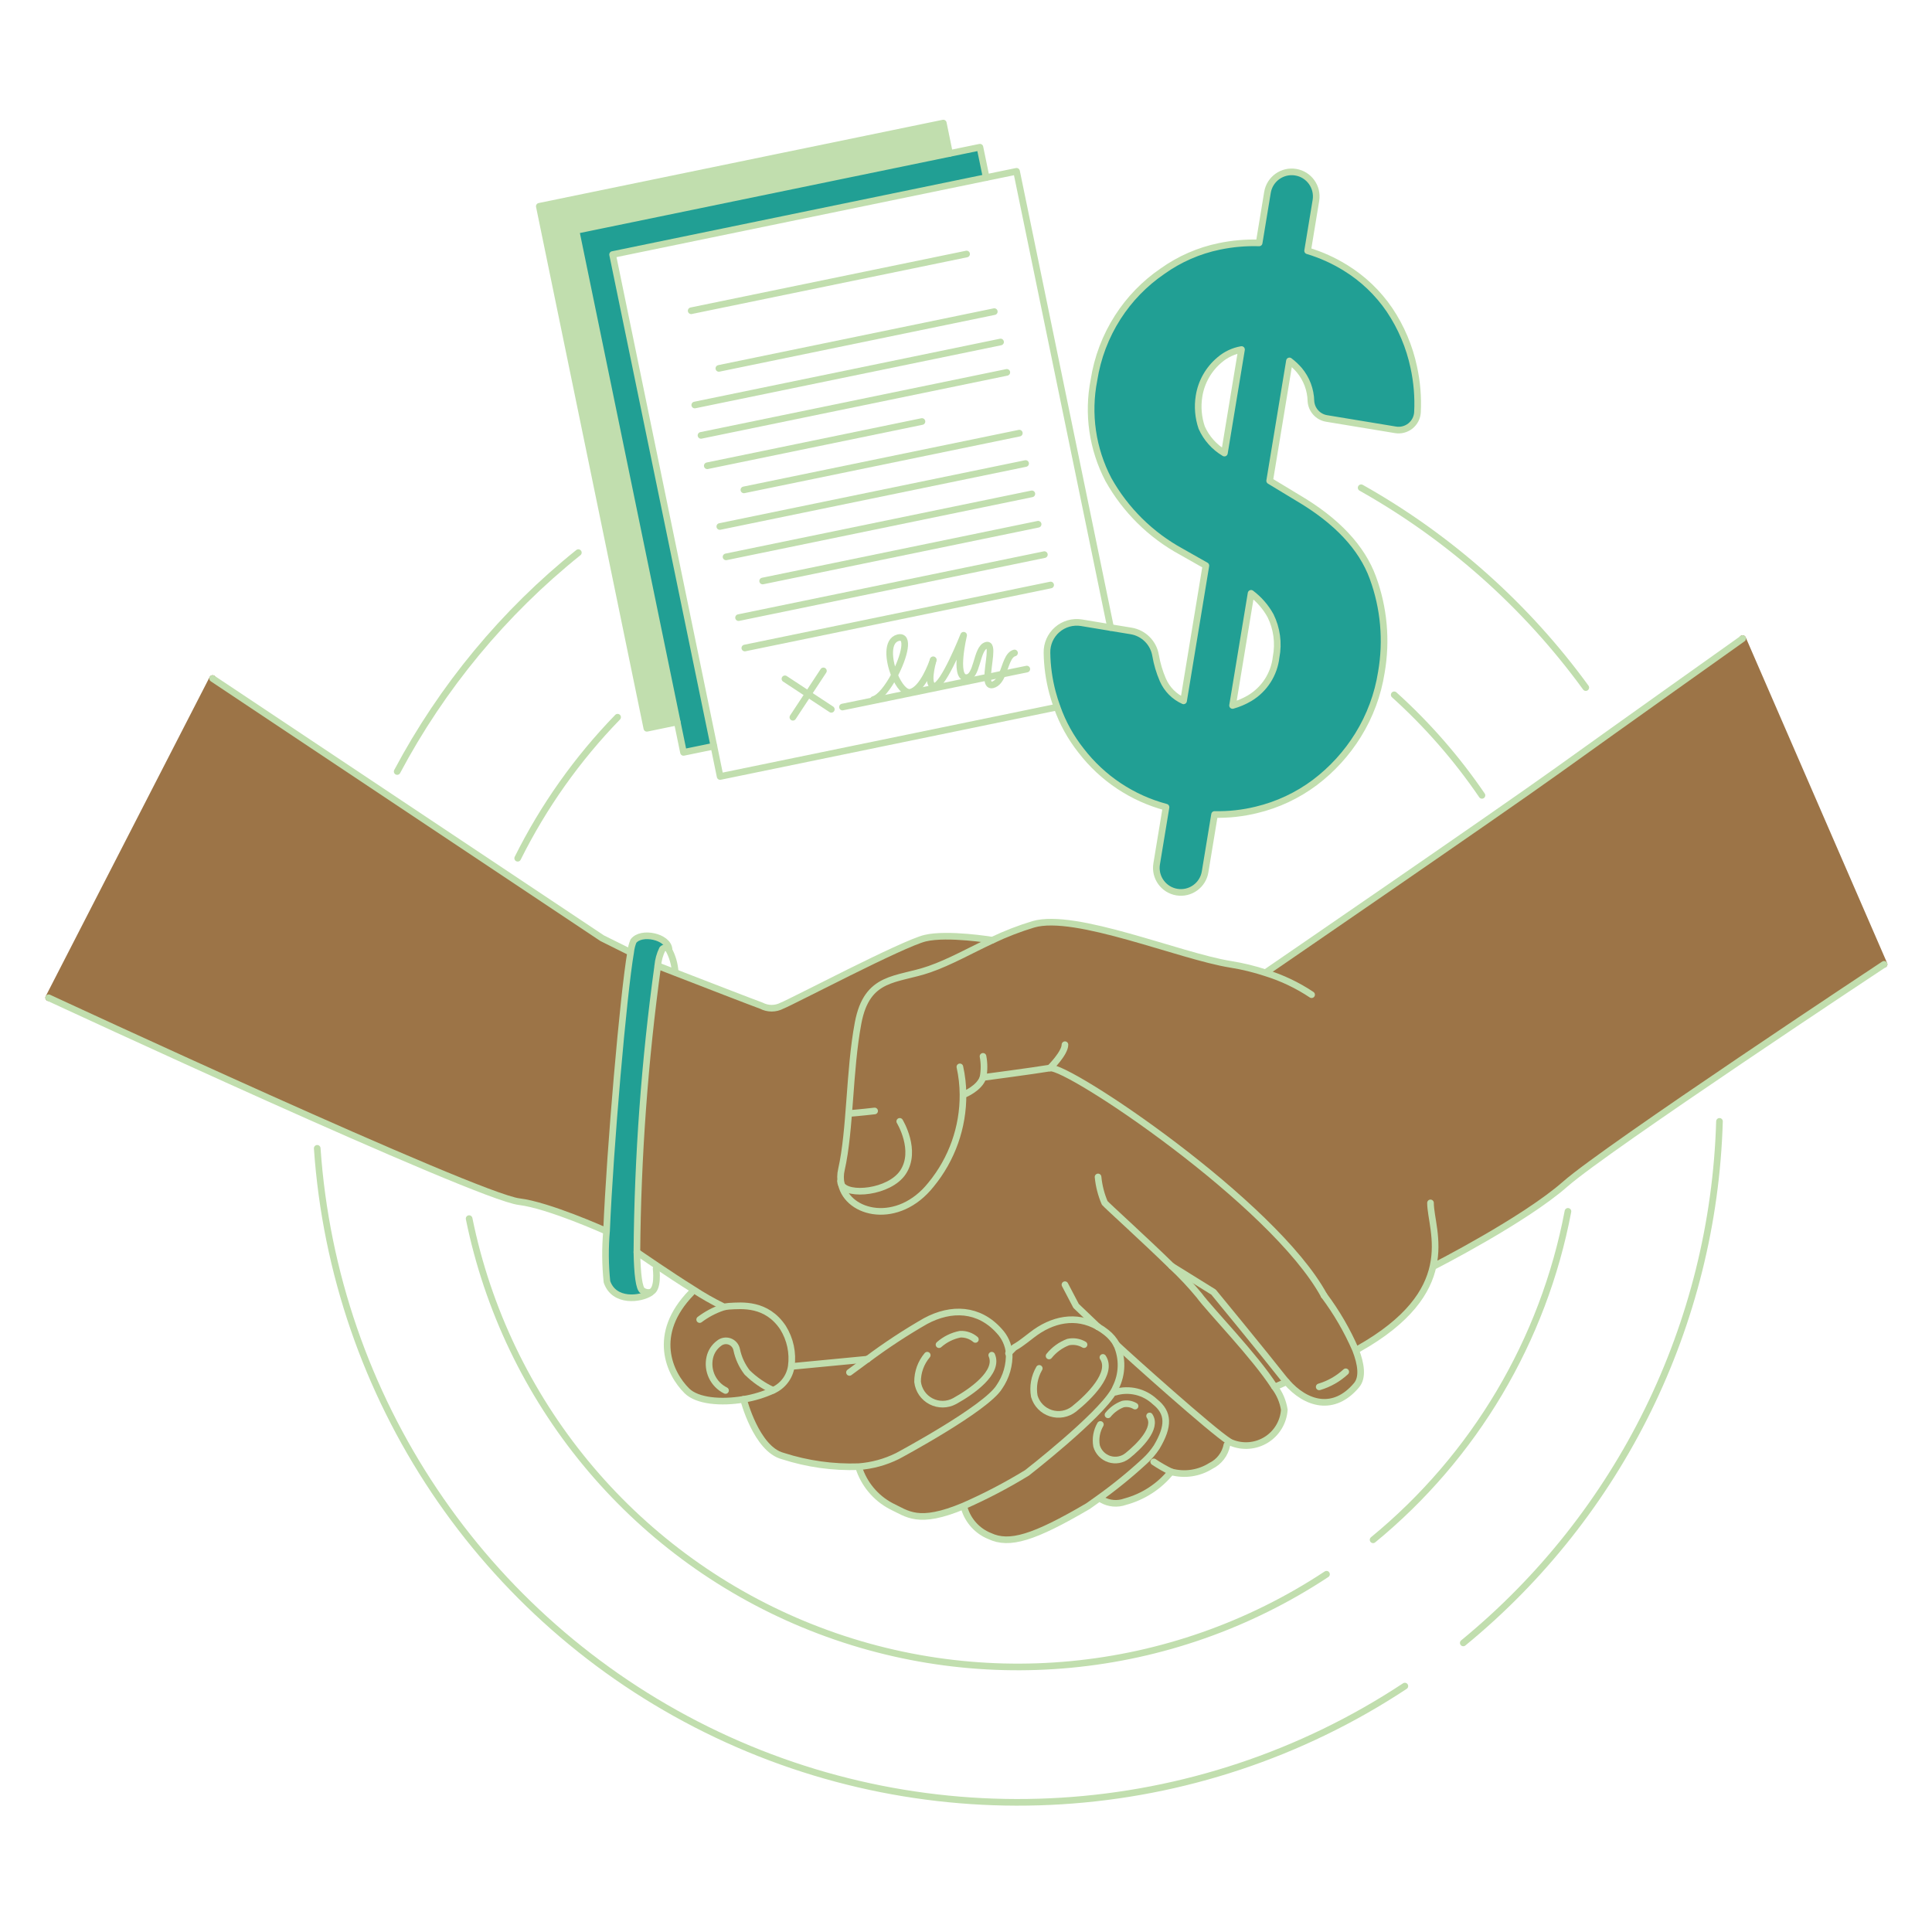
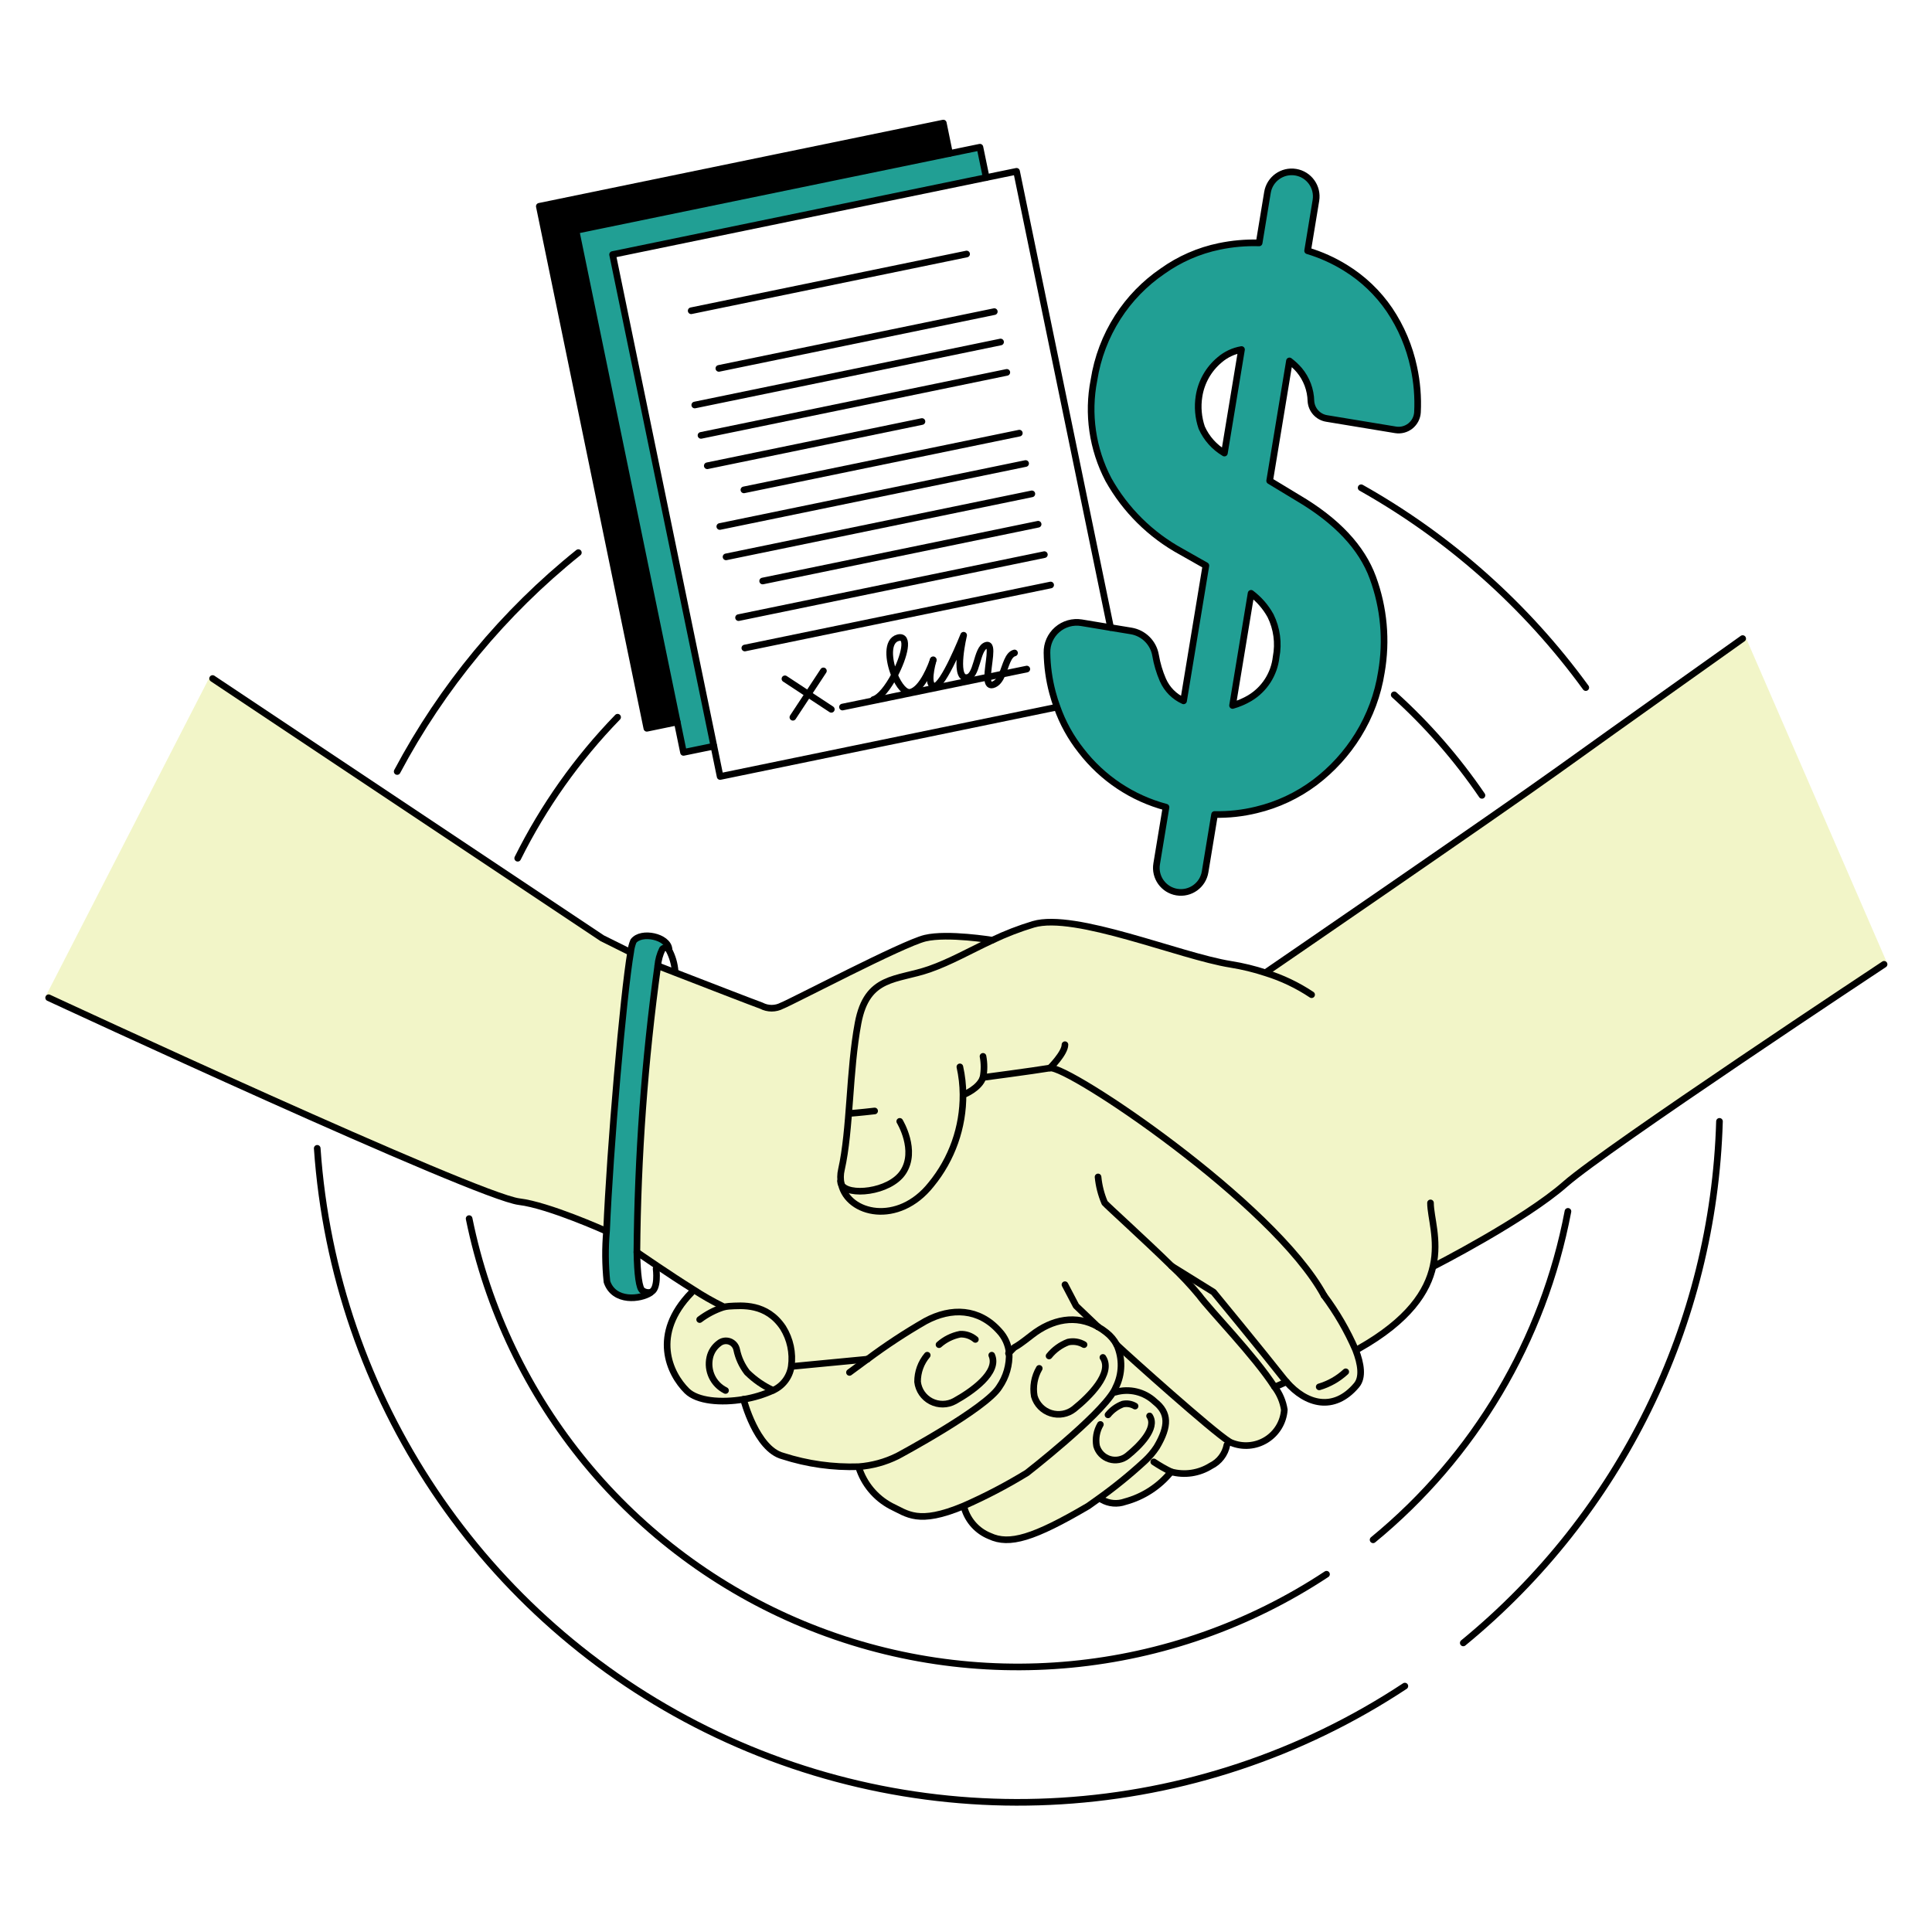
<svg xmlns="http://www.w3.org/2000/svg" viewBox="0 0 250 250">
  <g transform="matrix(0.625,0,0,0.625,0,0)">
    <g transform="matrix(2,0,0,2,0,0)">
      <defs>
-         <style>.a{fill:#9c7447;}.b{fill:#219f94;}.c{fill:#c1deae;}.d,.e{fill:none;stroke-linecap:round;stroke-linejoin:round;stroke-width:0.687px;}.d{stroke:#9c7447;}.e{stroke:#c1deae;}</style>
+         <style>.a{fill:#f2f5c8;}.b{fill:#219f94;}.c{fill:#000000;}.d,.e{fill:none;stroke-linecap:round;stroke-linejoin:round;stroke-width:0.687px;}.d{stroke:#f2f5c8;}.e{stroke:#000000;}</style>
      </defs>
      <path class="a" d="M87.092,122.6a3.391,3.391,0,0,1,.01-1.529c.932-4.125.791-10.212,1.722-15.161s4-4.392,7.393-5.578c2.166-.76,4.193-1.928,6.5-3a29.882,29.882,0,0,1,4.255-1.646c4.32-1.272,15.164,3.3,20.416,4.141a23.284,23.284,0,0,1,3.657.89l.024-.072s23.952-16.418,30.214-20.914S180.4,66.106,180.4,66.106l14.641,33.72s-28.746,19-33,22.746-13.61,8.507-13.61,8.507l-.076-.018c-.571,2.616-2.471,5.6-7.709,8.558l-.316.11a27.987,27.987,0,0,0-3.266-5.622c-5.224-9.61-26.53-23.85-28.372-23.544s-6.929.976-6.929.976c-.374,1.124-1.938,1.753-1.938,1.753l-.134,0a14.527,14.527,0,0,1-3.3,9.328C92.983,126.92,87.793,125.7,87.092,122.6Z" />
      <path class="b" d="M146.353,38.012a17.7,17.7,0,0,1,.385,4.671,1.957,1.957,0,0,1-2.279,1.814l-7.118-1.175a1.944,1.944,0,0,1-1.633-1.8,5.2,5.2,0,0,0-1.2-3.2,6.533,6.533,0,0,0-1.024-.959l-2.048,12.411,2.925,1.77q6.036,3.558,7.757,8.256A18.994,18.994,0,0,1,143,69.587a17.5,17.5,0,0,1-2.413,6.517,18.075,18.075,0,0,1-4.468,4.9,16.479,16.479,0,0,1-6.045,2.835,16.74,16.74,0,0,1-4.341.478l-.98,5.943a2.541,2.541,0,1,1-5.014-.829l.969-5.87a16.4,16.4,0,0,1-8.792-5.857,15.614,15.614,0,0,1-2.488-4.509c-.176-.485-.334-.983-.471-1.5a16.968,16.968,0,0,1-.571-4.121,3.08,3.08,0,0,1,3.575-3.11l3.007.5v0l2.134.351a3.082,3.082,0,0,1,2.527,2.53,11.05,11.05,0,0,0,.756,2.543,4.219,4.219,0,0,0,2.141,2.162l2.31-14L122.283,57.1a19.126,19.126,0,0,1-7.54-7.461,15.691,15.691,0,0,1-1.495-10.3,16.874,16.874,0,0,1,2.467-6.506,16.637,16.637,0,0,1,4.62-4.757,15.484,15.484,0,0,1,5.887-2.574,17.515,17.515,0,0,1,4.125-.361l.862-5.227a2.541,2.541,0,0,1,5.015.828l-.859,5.214a16.327,16.327,0,0,1,3.911,1.76,15.05,15.05,0,0,1,4.568,4.358A16.957,16.957,0,0,1,146.353,38.012ZM132.1,68.02a6.783,6.783,0,0,0-.574-4.275,7.321,7.321,0,0,0-2.018-2.324l-1.917,11.61a7.486,7.486,0,0,0,1.773-.756A5.691,5.691,0,0,0,132.1,68.02ZM126.755,46.9l1.77-10.72a4.692,4.692,0,0,0-2.265,1.069,6.137,6.137,0,0,0-2.134,3.774,6.743,6.743,0,0,0,.278,3.241A5.8,5.8,0,0,0,126.755,46.9Z" />
      <path class="a" d="M87.092,122.6c.7,3.1,5.891,4.317,9.294.021a14.527,14.527,0,0,0,3.3-9.328l.134,0s1.564-.629,1.938-1.753c0,0,5.083-.67,6.929-.976s23.148,13.934,28.372,23.544a27.987,27.987,0,0,1,3.266,5.622c.567,1.465.783,2.86.1,3.668-2.355,2.8-5.235,1.976-7.256-.351-.1-.113-.2-.234-.3-.357-2.032-2.595-7.246-8.93-7.246-8.93l-4.351-2.7a32.572,32.572,0,0,1,2.853,3.035c1.165,1.588,5.747,6.266,7.805,9.473a5.242,5.242,0,0,1,1.011,2.371,3.979,3.979,0,0,1-5.5,3.4,1.2,1.2,0,0,1-.207-.11c-1.742-1.079-10.317-8.771-11.648-10.025a4.017,4.017,0,0,0-1.075-1.272,6.215,6.215,0,0,0-.853-.577l-.013-.011c-2.255-1.282-4.723-.8-6.854.866-2.351,1.846-1.32.756-2.337,1.815a3.857,3.857,0,0,0-1.014-2.227c-2.107-2.365-4.963-2.482-7.651-1.035a60.1,60.1,0,0,0-5.994,3.939h0l-7.823.749-.068-.013a6.017,6.017,0,0,0-.853-4c-1.7-2.564-4.251-2.3-5.595-2.22a2.951,2.951,0,0,0-.65.117l-.017-.117a28.163,28.163,0,0,1-3.021-1.726c-1.272-.794-2.653-1.708-3.757-2.45-1.216-.818-2.089-1.423-2.089-1.423a230.564,230.564,0,0,1,2.161-29.641l1.764.684c2.859,1.11,8.262,3.2,8.953,3.444a2.3,2.3,0,0,0,2.145,0c.979-.371,12.493-6.434,14.82-6.987s6.946.209,6.946.209v0c-2.31,1.076-4.337,2.244-6.5,3-3.389,1.186-6.465.625-7.393,5.578s-.79,11.036-1.722,15.161A3.391,3.391,0,0,0,87.092,122.6Z" />
      <path class="a" d="M132.88,142.689c.1.123.2.244.3.357,0,0-1.21.56-1.234.523-2.058-3.207-6.64-7.885-7.805-9.473a32.572,32.572,0,0,0-2.853-3.035l4.351,2.7S130.848,140.094,132.88,142.689Z" />
      <path class="a" d="M127.246,149.229l-.237.347a3.051,3.051,0,0,1-1.663,2.173,5.178,5.178,0,0,1-4.118.611,14.842,14.842,0,0,1-1.79-1.027l-.915-.1a7.8,7.8,0,0,0,1.217-1.434c1.3-2.192,1.255-3.55-.179-4.691a4.237,4.237,0,0,0-4.11-.986l-.152-.093a2.81,2.81,0,0,0,.2-.4,5.171,5.171,0,0,0,.1-4.42C116.929,140.458,125.5,148.15,127.246,149.229Z" />
      <path class="a" d="M121.228,152.36a9.161,9.161,0,0,1-4.753,3.094,2.886,2.886,0,0,1-2.416-.213l-.468-.007a49.287,49.287,0,0,0,4.932-4l.915.1A14.842,14.842,0,0,0,121.228,152.36Z" />
      <path class="a" d="M119.561,145.1c1.434,1.141,1.475,2.5.179,4.691a7.8,7.8,0,0,1-1.217,1.434,49.287,49.287,0,0,1-4.932,4c-.574.416-.941.67-.941.67-5.658,3.324-8.167,4.062-10.191,3.11a4.474,4.474,0,0,1-2.629-2.88l-.1-.227a54.319,54.319,0,0,0,6.586-3.44s7.4-5.757,8.98-8.441l.152.093A4.237,4.237,0,0,1,119.561,145.1Z" />
      <path class="a" d="M115.6,139.2a5.171,5.171,0,0,1-.1,4.42,2.81,2.81,0,0,1-.2.4c-1.581,2.684-8.98,8.441-8.98,8.441a54.319,54.319,0,0,1-6.586,3.44c-4.7,1.956-5.794.8-7.482.007a6.9,6.9,0,0,1-3.361-4.035l0-.048a10.883,10.883,0,0,0,4.018-1.1s9.17-4.9,10.548-7.159a5.763,5.763,0,0,0,1.014-3.547c1.017-1.059-.014.031,2.337-1.815,2.131-1.667,4.6-2.148,6.854-.866l.013.011a6.215,6.215,0,0,1,.853.577A4.017,4.017,0,0,1,115.6,139.2Z" />
      <path class="a" d="M89.8,140.7h0a60.49,60.49,0,0,1,6-3.939c2.688-1.447,5.544-1.33,7.651,1.035a3.859,3.859,0,0,1,1.014,2.227,5.763,5.763,0,0,1-1.014,3.547c-1.378,2.258-10.548,7.159-10.548,7.159a10.883,10.883,0,0,1-4.018,1.1,23.042,23.042,0,0,1-7.84-1.1c-2.759-.715-4.076-5.877-4.076-5.877a12.054,12.054,0,0,0,3.059-.928,3.246,3.246,0,0,0,1.884-2.488l.068.013Z" />
      <polygon class="b" points="101.442 15.238 102.091 18.38 63.415 26.35 73.901 77.242 70.756 77.888 70.107 74.743 59.624 23.855 98.297 15.885 101.442 15.238" />
      <polygon class="c" points="98.297 15.885 59.624 23.855 70.107 74.743 66.962 75.393 55.829 21.356 97.651 12.74 98.297 15.885" />
      <path class="a" d="M74.815,135.334a2.951,2.951,0,0,1,.65-.117c1.344-.076,3.89-.344,5.595,2.22a6.017,6.017,0,0,1,.853,4,3.246,3.246,0,0,1-1.884,2.488,12.054,12.054,0,0,1-3.059.928c-2.347.395-4.788.182-5.86-.873-1.8-1.777-3.736-5.86.468-10.173l.2-.317a28.163,28.163,0,0,0,3.021,1.726Z" />
      <path class="b" d="M69.254,98.252l-.038.031a.421.421,0,0,0-.649-.031,4.843,4.843,0,0,0-.475,1.725,230.564,230.564,0,0,0-2.161,29.641c.044,2.285.226,3.791.594,3.994a1.058,1.058,0,0,0,.787.171l.014.045c-1.024.681-3.757,1.024-4.5-1.137a27.348,27.348,0,0,1-.041-5.273c.354-8.5,1.739-24.5,2.5-28.884a4.031,4.031,0,0,1,.282-1.11C66.388,96.348,69.158,96.967,69.254,98.252Z" />
      <path class="a" d="M65.1,98.5l.189.035c-.763,4.389-2.148,20.388-2.5,28.884l-.1,0s-5.925-2.66-8.936-3.018c-4.365-.515-48.712-21.11-48.712-21.11L22.009,70.241,62.342,97.128Z" />
      <line class="d" x1="180.396" y1="66.106" x2="195.037" y2="99.826" />
      <line class="d" x1="5.037" y1="103.287" x2="22.009" y2="70.241" />
      <path class="e" d="M145.431,174.543A72.7,72.7,0,0,1,32.839,118.874" />
      <path class="e" d="M178,116.083a72.531,72.531,0,0,1-26.523,53.992" />
      <path class="e" d="M137.32,162.964A57.971,57.971,0,0,1,48.563,126.15" />
      <path class="e" d="M162.314,125.4a57.926,57.926,0,0,1-20.172,34" />
      <path class="e" d="M144.328,71.928a58.157,58.157,0,0,1,9.084,10.407" />
      <path class="e" d="M53.592,88.845a58.18,58.18,0,0,1,10.342-14.6" />
      <path class="e" d="M140.905,50.492A73.088,73.088,0,0,1,164.16,71.179" />
      <path class="e" d="M41.116,79.868A73,73,0,0,1,59.871,57.207" />
      <path class="e" d="M131.072,100.644s23.952-16.418,30.214-20.914S180.4,66.106,180.4,66.106" />
      <path class="e" d="M148.429,131.079s9.355-4.764,13.61-8.507,33-22.746,33-22.746" />
      <path class="e" d="M5.037,103.287s44.348,20.6,48.713,21.11c3.011.358,8.936,3.018,8.936,3.018" />
      <polyline class="e" points="65.102 98.499 62.342 97.128 22.009 70.241" />
      <path class="e" d="M69.89,100.572a5.64,5.64,0,0,0-.674-2.289.421.421,0,0,0-.649-.031,4.843,4.843,0,0,0-.475,1.725,230.564,230.564,0,0,0-2.161,29.641c.044,2.285.226,3.791.594,3.994a1.058,1.058,0,0,0,.787.171c.9-.233.609-2.45.609-2.45" />
      <path class="e" d="M69.254,98.252c-.1-1.285-2.866-1.9-3.681-.828a4.031,4.031,0,0,0-.282,1.11c-.763,4.389-2.148,20.388-2.5,28.884a27.348,27.348,0,0,0,.041,5.273c.739,2.161,3.472,1.818,4.5,1.137" />
      <path class="e" d="M68.092,99.977l1.764.684c2.859,1.11,8.262,3.2,8.953,3.444a2.3,2.3,0,0,0,2.145,0c.979-.371,12.493-6.434,14.82-6.987s6.946.209,6.946.209" />
      <path class="e" d="M65.931,129.618s.873.605,2.089,1.423c1.1.742,2.485,1.656,3.757,2.45a28.163,28.163,0,0,0,3.021,1.726" />
      <path class="e" d="M148.085,124.524c0,1.451.869,3.788.268,6.537-.571,2.616-2.471,5.6-7.709,8.559" />
      <path class="e" d="M135.777,102.971a18.338,18.338,0,0,0-4.729-2.255,23.284,23.284,0,0,0-3.657-.89c-5.252-.839-16.1-5.413-20.416-4.141a29.882,29.882,0,0,0-4.255,1.646c-2.31,1.076-4.337,2.244-6.5,3-3.389,1.186-6.465.625-7.393,5.578s-.79,11.036-1.722,15.161a3.391,3.391,0,0,0-.01,1.529c.7,3.1,5.891,4.317,9.294.021a14.527,14.527,0,0,0,3.3-9.328,13.6,13.6,0,0,0-.323-2.85" />
      <path class="e" d="M99.823,113.292s1.564-.629,1.938-1.753c0,0,5.083-.67,6.929-.976s23.148,13.934,28.372,23.544" />
      <path class="e" d="M137.062,134.107a27.987,27.987,0,0,1,3.266,5.622c.567,1.465.783,2.86.1,3.668-2.355,2.8-5.235,1.976-7.256-.351-.1-.113-.2-.234-.3-.357-2.032-2.595-7.246-8.93-7.246-8.93l-4.351-2.7" />
      <path class="e" d="M113.67,121.837a8.994,8.994,0,0,0,.688,2.687c.285.33,4.086,3.757,6.925,6.537a32.572,32.572,0,0,1,2.853,3.035c1.165,1.588,5.747,6.266,7.805,9.473a5.242,5.242,0,0,1,1.011,2.371,3.979,3.979,0,0,1-5.5,3.4,1.2,1.2,0,0,1-.207-.11c-1.742-1.079-10.317-8.771-11.648-10.025l-.006-.007" />
      <path class="e" d="M127.009,149.576a3.051,3.051,0,0,1-1.663,2.173,5.178,5.178,0,0,1-4.118.611,14.842,14.842,0,0,1-1.79-1.027" />
      <path class="e" d="M121.228,152.36a9.161,9.161,0,0,1-4.753,3.094,2.886,2.886,0,0,1-2.416-.213" />
      <path class="e" d="M108.69,110.563s1.554-1.54,1.554-2.416" />
      <path class="e" d="M101.761,111.539a5.837,5.837,0,0,0,0-2.186" />
      <path class="e" d="M87.013,122.28a.686.686,0,0,0,.079.323c.622,1.258,4.984.852,6.383-1.244,1.508-2.265-.334-5.276-.334-5.276" />
      <path class="e" d="M87.941,115.265s1.12-.086,2.6-.258" />
      <path class="e" d="M136.564,143.569a6.935,6.935,0,0,0,2.746-1.561" />
      <path class="e" d="M133.175,143.046s-1.21.56-1.234.523" />
      <path class="e" d="M72.43,136.6a8.413,8.413,0,0,1,2.385-1.261,2.951,2.951,0,0,1,.65-.117c1.344-.076,3.89-.344,5.595,2.22a6.017,6.017,0,0,1,.853,4,3.246,3.246,0,0,1-1.884,2.488,12.054,12.054,0,0,1-3.059.928c-2.347.395-4.788.182-5.86-.873-1.8-1.777-3.736-5.86.468-10.173" />
      <path class="e" d="M89.8,140.7c-.794.578-1.454,1.069-1.863,1.372" />
      <path class="e" d="M76.97,144.854s1.317,5.162,4.076,5.877a23.042,23.042,0,0,0,7.84,1.1,10.883,10.883,0,0,0,4.018-1.1s9.17-4.9,10.548-7.159a5.763,5.763,0,0,0,1.014-3.547,3.859,3.859,0,0,0-1.014-2.227c-2.107-2.365-4.963-2.482-7.651-1.035a60.1,60.1,0,0,0-5.994,3.939" />
      <polyline class="e" points="89.807 140.702 89.804 140.702 81.981 141.451" />
      <path class="e" d="M95.987,140.29a4.228,4.228,0,0,0-1,2.756,2.608,2.608,0,0,0,3.839,1.994c1.777-.983,4.623-2.973,3.84-4.75" />
      <path class="e" d="M97.207,139.2a4.642,4.642,0,0,1,2.193-1.083,2.274,2.274,0,0,1,1.571.54" />
      <path class="e" d="M113.657,137.344c-2.255-1.282-4.723-.8-6.854.866-2.351,1.846-1.32.756-2.337,1.815-.021.021-.041.045-.065.069" />
      <path class="e" d="M88.89,151.879a6.9,6.9,0,0,0,3.361,4.035c1.688.794,2.787,1.949,7.482-.007a54.319,54.319,0,0,0,6.586-3.44s7.4-5.757,8.98-8.441a2.81,2.81,0,0,0,.2-.4,5.171,5.171,0,0,0,.1-4.42,4.017,4.017,0,0,0-1.075-1.272,6.215,6.215,0,0,0-.853-.577" />
      <path class="e" d="M107.583,141.654a4.243,4.243,0,0,0-.512,2.887,2.609,2.609,0,0,0,4.121,1.313c1.588-1.271,4.052-3.715,2.98-5.334" />
      <path class="e" d="M108.6,140.369a4.632,4.632,0,0,1,1.976-1.437,2.278,2.278,0,0,1,1.643.265" />
      <path class="e" d="M99.83,156.134a4.474,4.474,0,0,0,2.629,2.88c2.024.952,4.533.213,10.191-3.11,0,0,.367-.254.941-.67a49.287,49.287,0,0,0,4.932-4,7.8,7.8,0,0,0,1.217-1.434c1.3-2.192,1.255-3.55-.179-4.691a4.237,4.237,0,0,0-4.11-.986" />
      <path class="e" d="M113.911,147.459a3.274,3.274,0,0,0-.395,2.231,2.017,2.017,0,0,0,3.189,1.017c1.227-.983,3.135-2.873,2.3-4.128" />
      <path class="e" d="M114.7,146.463a3.579,3.579,0,0,1,1.533-1.111,1.744,1.744,0,0,1,1.268.207" />
      <polyline class="e" points="110.244 132.99 111.395 135.186 113.657 137.344 113.67 137.355" />
      <path class="e" d="M80.029,143.926a9.411,9.411,0,0,1-2.691-1.859,5.781,5.781,0,0,1-1.076-2.348,1.133,1.133,0,0,0-1.835-.656,2.489,2.489,0,0,0-.949,1.457,3.066,3.066,0,0,0,1.629,3.423" />
      <polyline class="e" points="109.402 73.203 74.547 80.383 73.901 77.242 63.415 26.35 102.091 18.38 105.233 17.734 114.966 64.958" />
      <polyline class="e" points="73.901 77.242 70.756 77.888 70.107 74.743 59.624 23.855 98.297 15.885 101.442 15.238 102.091 18.38 102.091 18.383" />
      <polyline class="e" points="70.107 74.743 66.962 75.393 55.829 21.356 97.651 12.74 98.297 15.885" />
      <line class="e" x1="71.55" y1="32.169" x2="100.063" y2="26.295" />
      <line class="e" x1="74.416" y1="38.136" x2="102.93" y2="32.258" />
      <line class="e" x1="71.921" y1="41.927" x2="103.579" y2="35.403" />
      <line class="e" x1="72.567" y1="45.071" x2="104.225" y2="38.548" />
      <line class="e" x1="73.217" y1="48.216" x2="95.441" y2="43.635" />
      <line class="e" x1="77.008" y1="50.712" x2="105.521" y2="44.838" />
      <line class="e" x1="74.513" y1="54.503" x2="106.171" y2="47.983" />
      <line class="e" x1="75.159" y1="57.647" x2="106.817" y2="51.124" />
      <line class="e" x1="78.95" y1="60.146" x2="107.467" y2="54.269" />
      <line class="e" x1="76.455" y1="63.937" x2="108.113" y2="57.414" />
      <line class="e" x1="77.104" y1="67.082" x2="108.762" y2="60.559" />
      <polyline class="e" points="87.212 73.193 90.44 72.53 94.275 71.739 102.242 70.096 103.755 69.783 106.295 69.261" />
      <path class="e" d="M96.6,68.343c-.1.365-.719,2.661.134,2.685.921.027,3.021-5.269,3.021-5.269s-1.028,4.3.216,4.389,1.063-3.059,2.142-3.351c.759-.207.13,2.041.13,3.3,0,.54.117.9.506.8.484-.12.776-.577,1.007-1.114.378-.9.594-2.021,1.268-2.189" />
      <path class="e" d="M92.6,69.89c.44,1.069,1.1,1.9,1.656,1.77,1.265-.306,2.207-2.928,2.341-3.317a.244.244,0,0,1,.01-.034v0l0-.01" />
      <path class="e" d="M92.6,69.89c1.02-1.925,1.584-4.183.364-3.87C91.78,66.326,91.969,68.35,92.6,69.89Z" />
      <path class="e" d="M90.416,72.416c.684-.185,1.529-1.285,2.186-2.526" />
      <polyline class="e" points="85.24 69.45 83.659 71.852 82.078 74.251" />
      <polyline class="e" points="81.256 70.271 83.659 71.852 86.058 73.43" />
      <path class="e" d="M109.426,73.193a15.614,15.614,0,0,0,2.488,4.509,16.41,16.41,0,0,0,8.792,5.857l-.969,5.87a2.541,2.541,0,1,0,5.014.829l.98-5.943a16.74,16.74,0,0,0,4.341-.478A16.479,16.479,0,0,0,136.117,81a18.075,18.075,0,0,0,4.468-4.9A17.5,17.5,0,0,0,143,69.587a18.994,18.994,0,0,0-.883-9.788q-1.722-4.7-7.757-8.256l-2.925-1.77,2.048-12.411a6.533,6.533,0,0,1,1.024.959,5.2,5.2,0,0,1,1.2,3.2,1.944,1.944,0,0,0,1.633,1.8l7.118,1.175a1.957,1.957,0,0,0,2.279-1.814,17.7,17.7,0,0,0-.385-4.671,16.957,16.957,0,0,0-2.509-5.932,15.05,15.05,0,0,0-4.568-4.358,16.327,16.327,0,0,0-3.911-1.76l.859-5.214a2.541,2.541,0,1,0-5.015-.828l-.862,5.227a17.515,17.515,0,0,0-4.125.361,15.484,15.484,0,0,0-5.887,2.574,16.637,16.637,0,0,0-4.62,4.757,16.874,16.874,0,0,0-2.467,6.506,15.691,15.691,0,0,0,1.495,10.3,19.126,19.126,0,0,0,7.54,7.461l2.551,1.447-2.31,14a4.219,4.219,0,0,1-2.141-2.162,11.043,11.043,0,0,1-.756-2.544,3.082,3.082,0,0,0-2.527-2.529l-2.134-.351v0l-3.007-.5a3.08,3.08,0,0,0-3.575,3.11,16.968,16.968,0,0,0,.571,4.121C109.092,72.21,109.25,72.708,109.426,73.193Z" />
      <path class="e" d="M124.4,44.267a6.743,6.743,0,0,1-.278-3.241,6.137,6.137,0,0,1,2.134-3.774,4.692,4.692,0,0,1,2.265-1.069l-1.77,10.72A5.8,5.8,0,0,1,124.4,44.267Z" />
      <path class="e" d="M129.367,72.275a7.486,7.486,0,0,1-1.773.756l1.917-11.61a7.321,7.321,0,0,1,2.018,2.324,6.783,6.783,0,0,1,.574,4.275A5.691,5.691,0,0,1,129.367,72.275Z" />
    </g>
  </g>
</svg>
